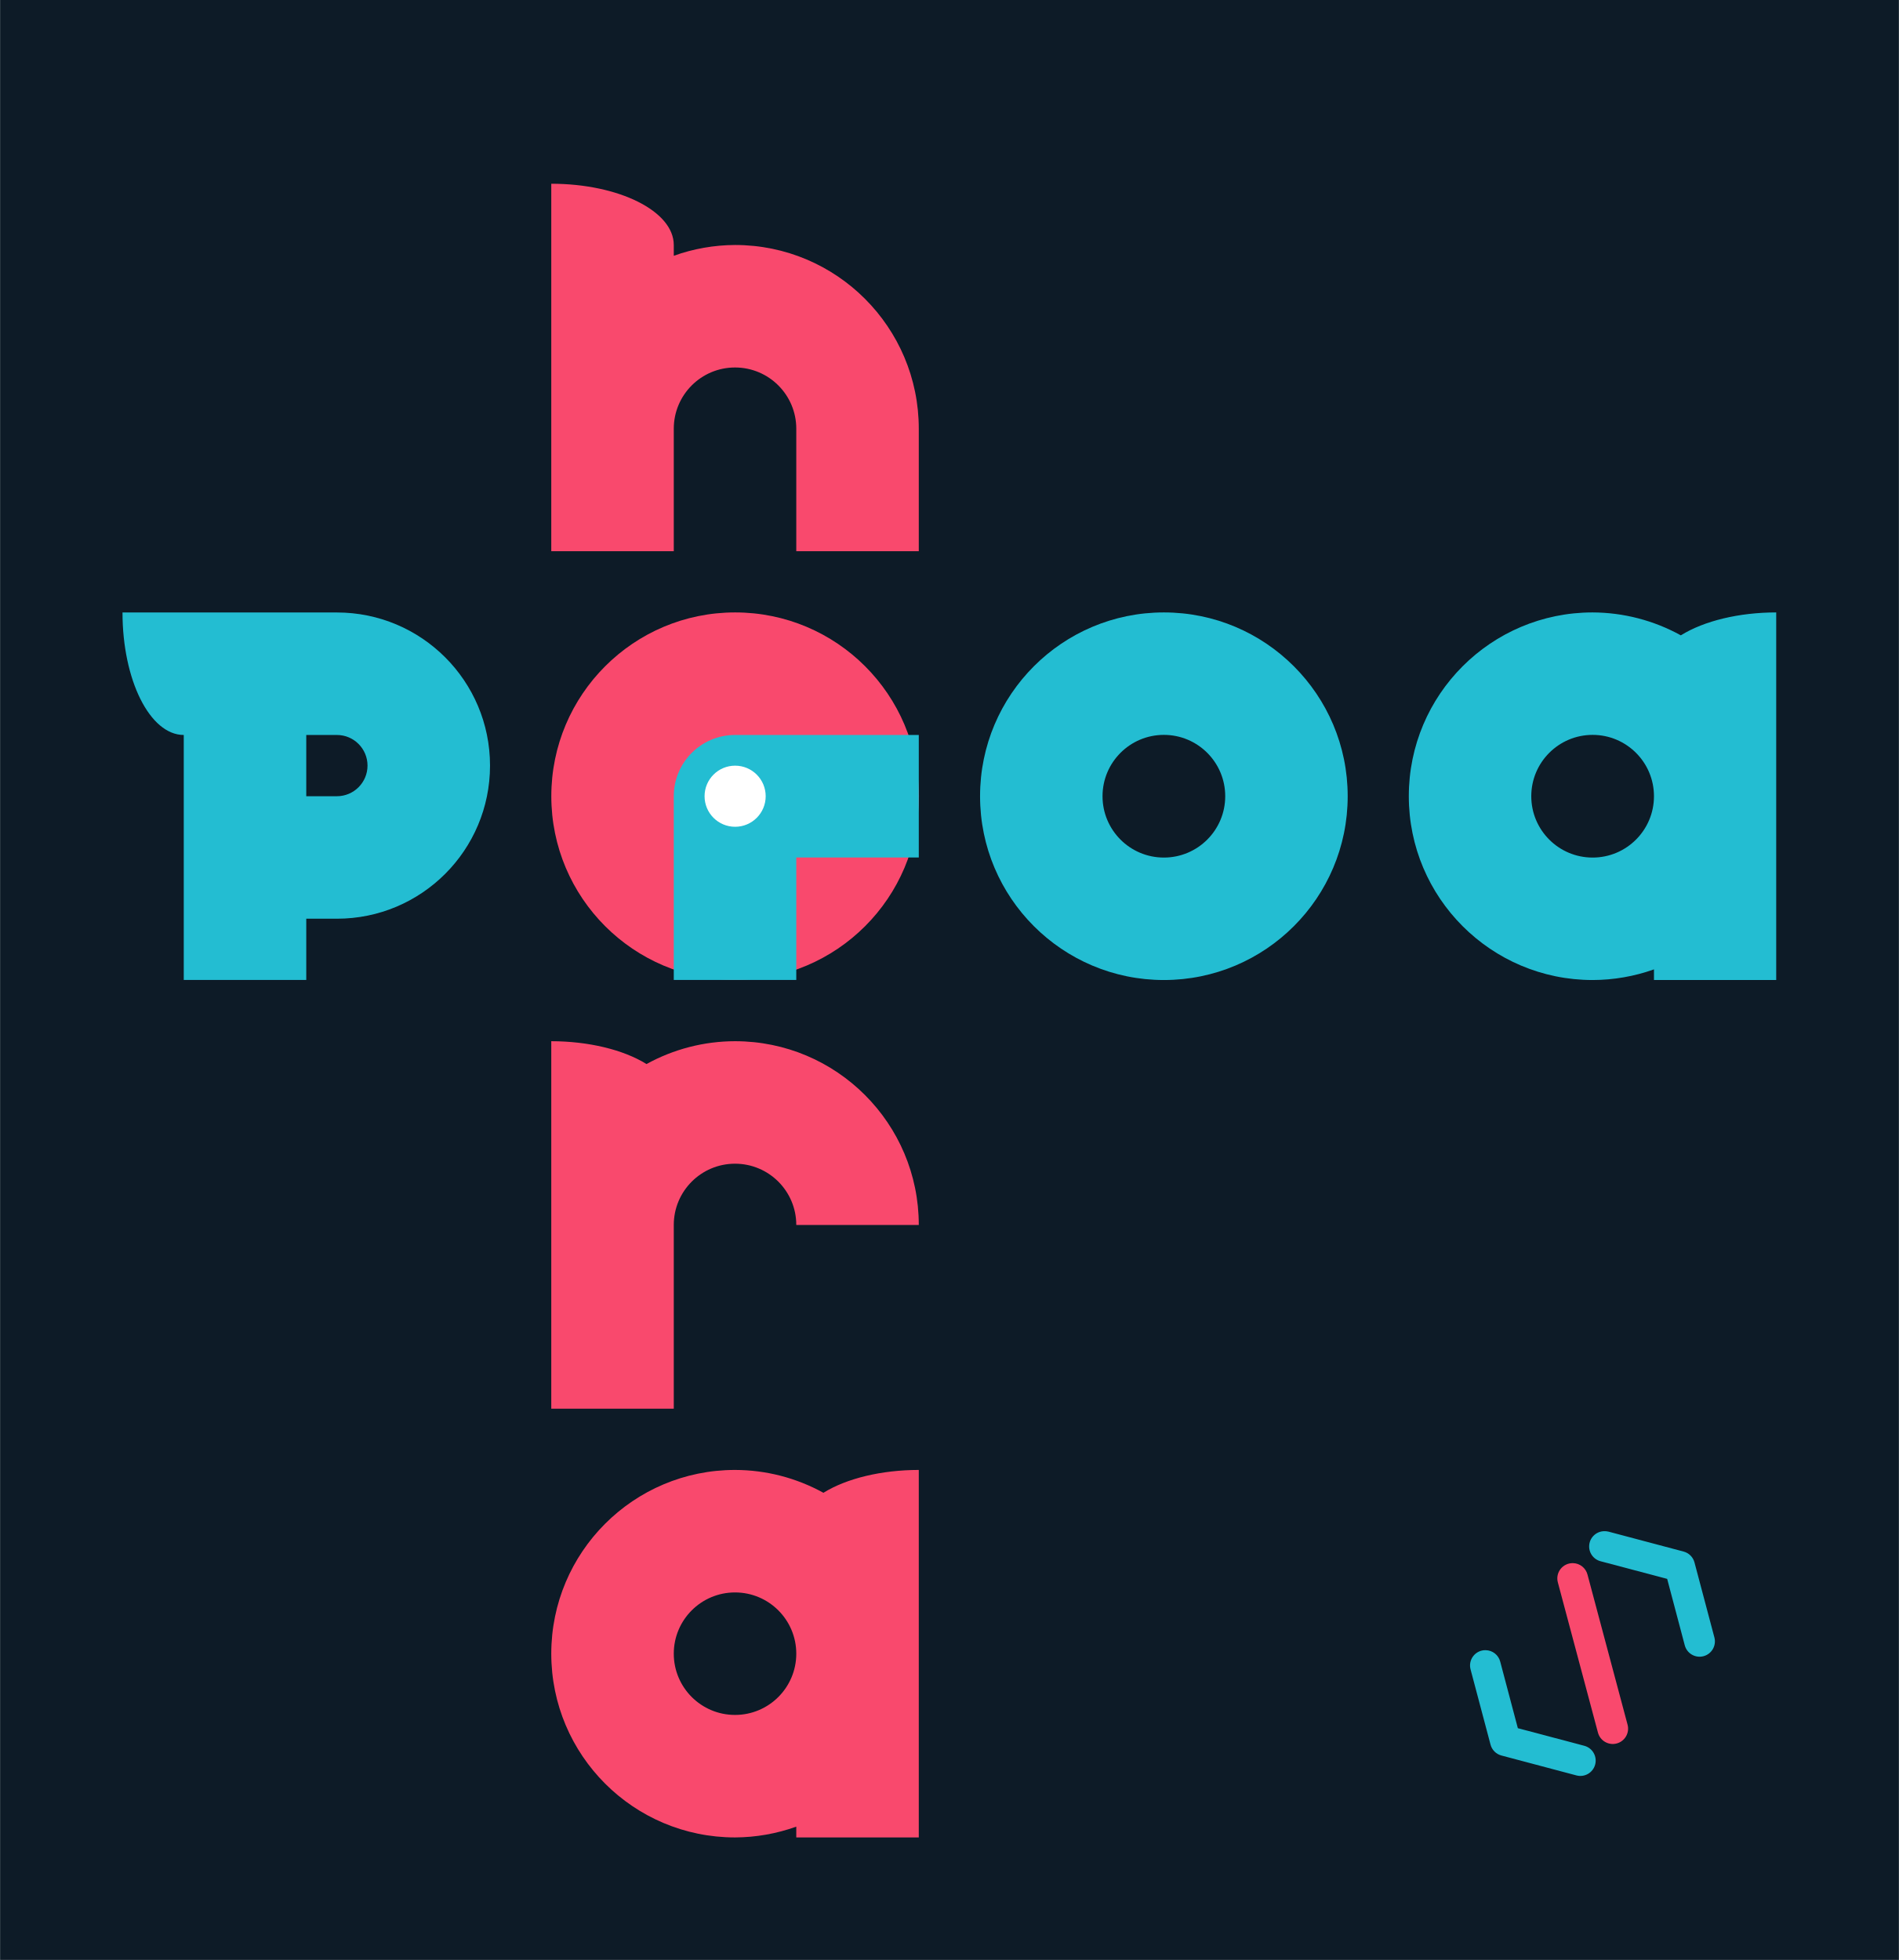
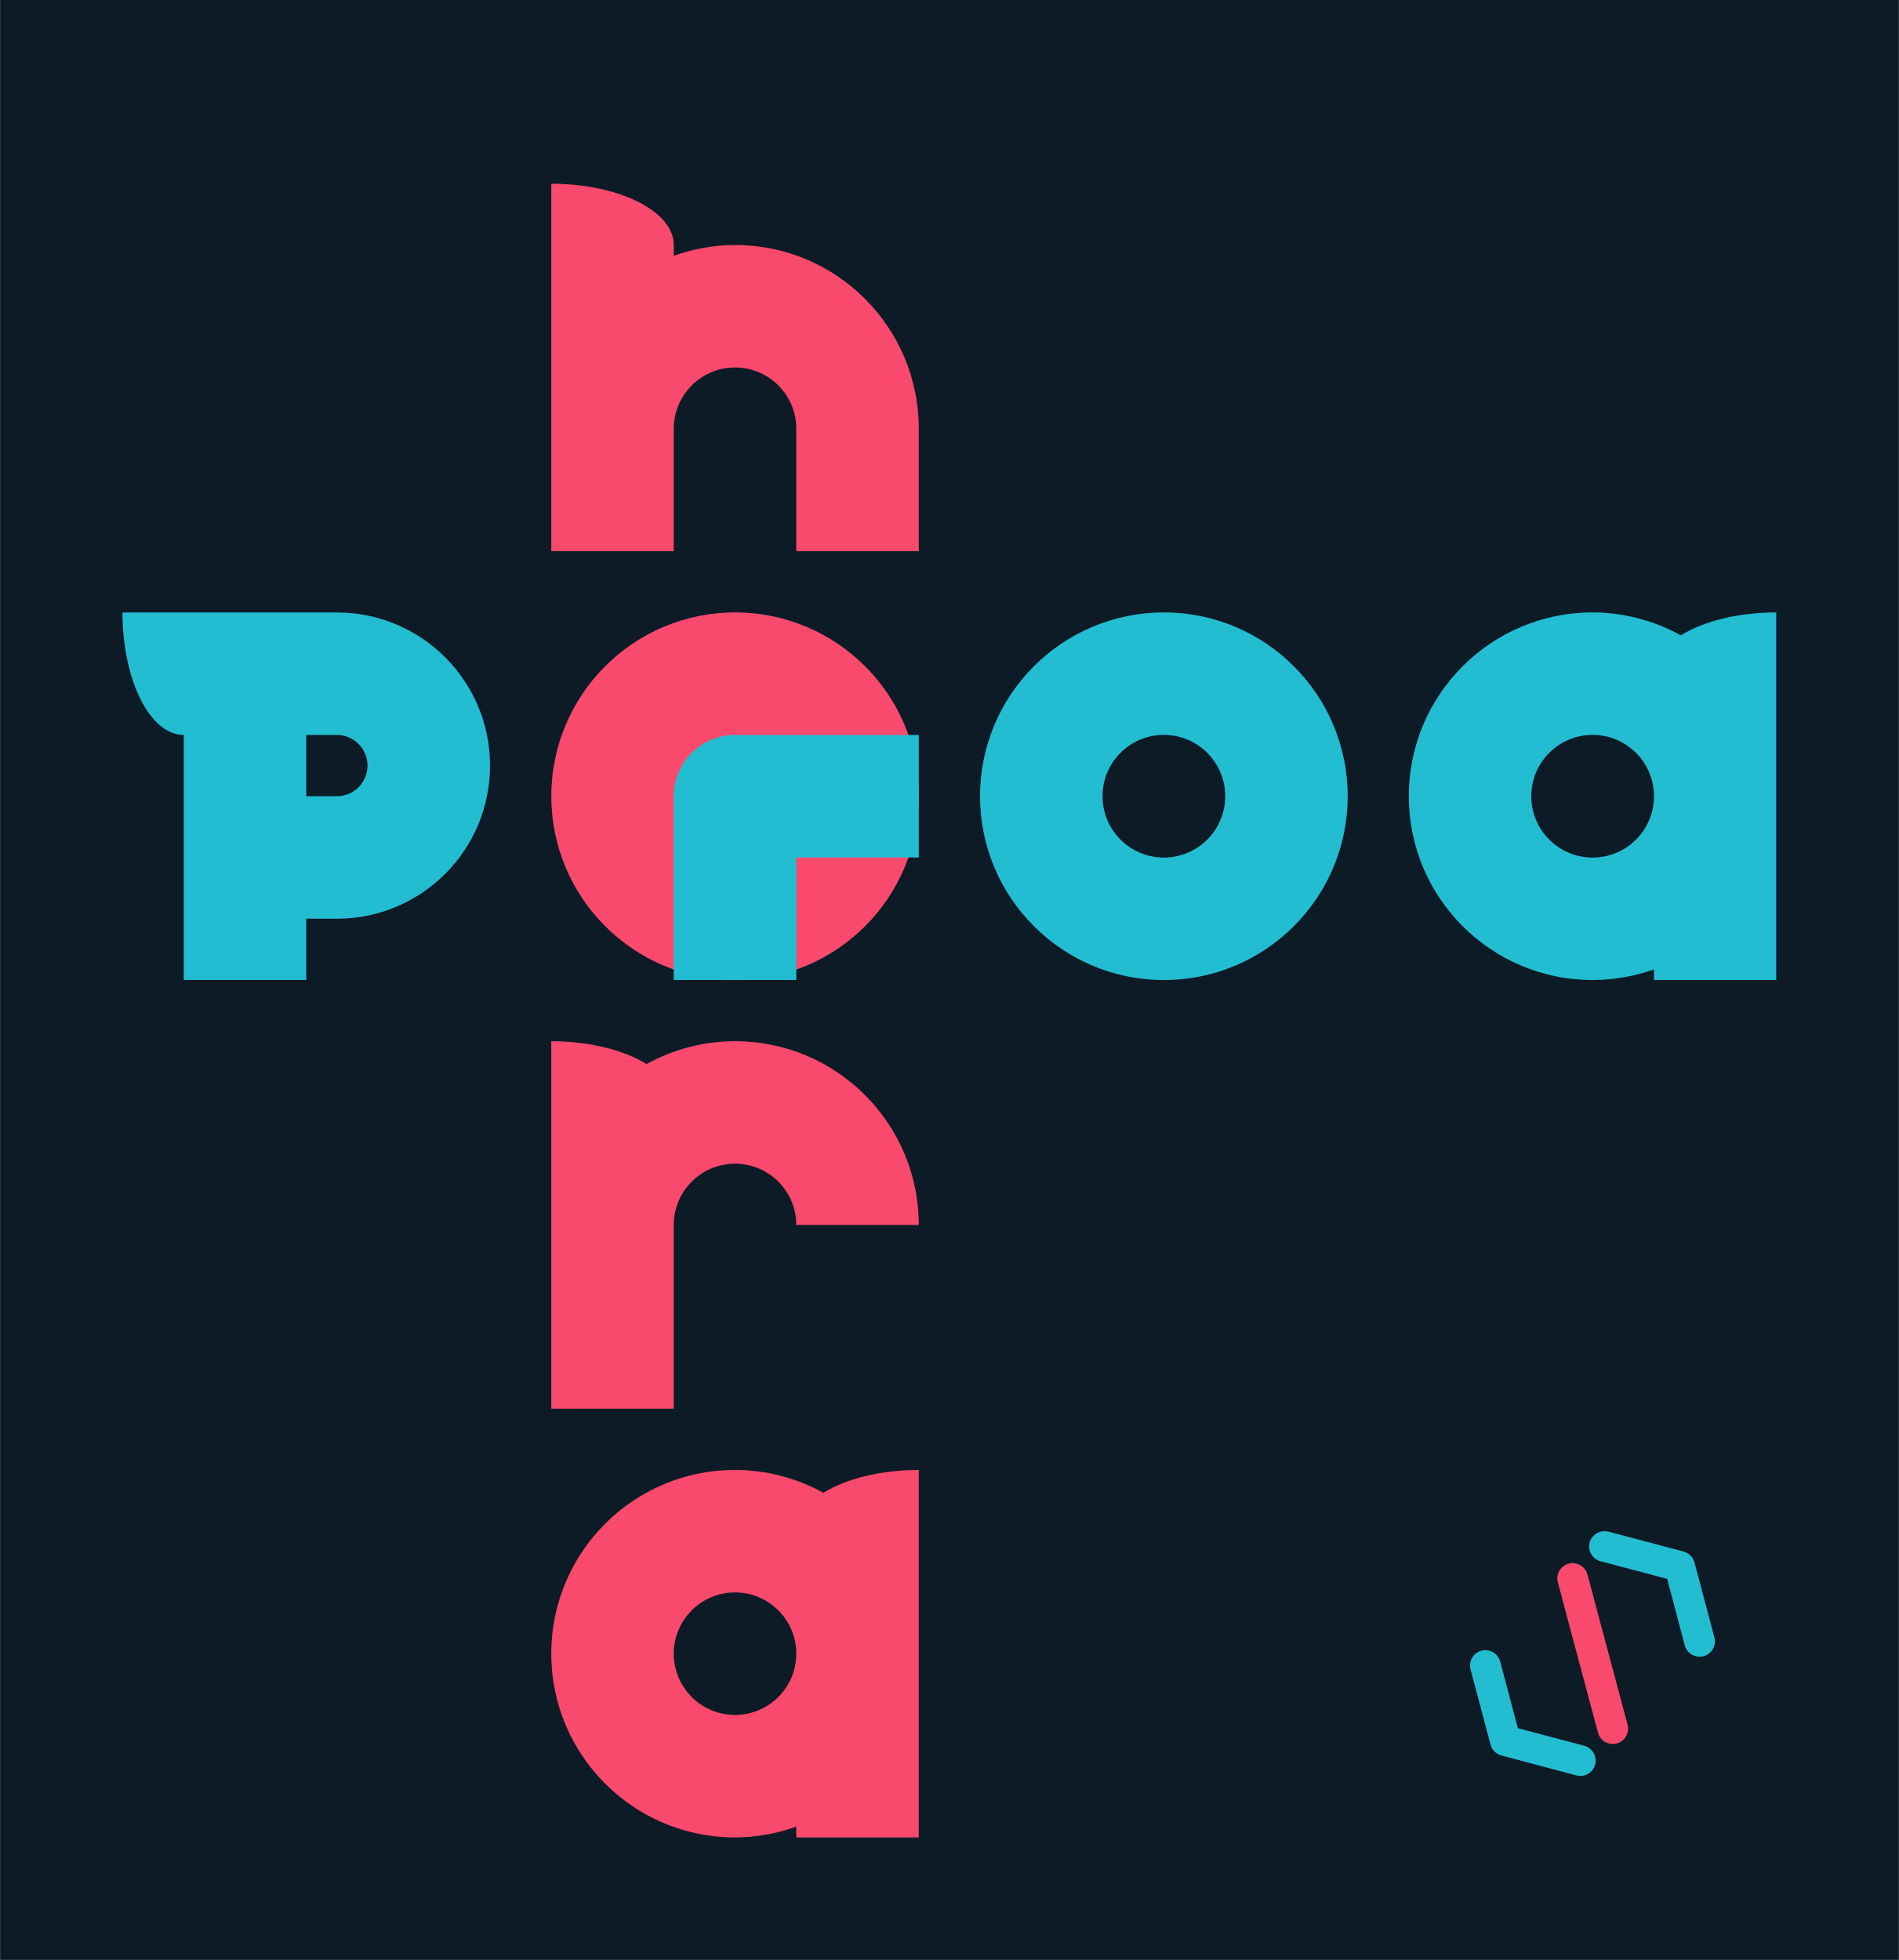
<svg xmlns="http://www.w3.org/2000/svg" width="8.202mm" height="8.467mm" viewBox="0 0 8.202 8.467" version="1.1" id="svg921">
  <defs id="defs915" />
  <g id="layer1" transform="translate(-47.88958,-126.6084)">
    <rect style="opacity:1;fill:#0d1b27;fill-opacity:1;stroke:none;stroke-width:5.292;stroke-linecap:butt;stroke-linejoin:round;stroke-miterlimit:4;stroke-dasharray:none;stroke-opacity:1;paint-order:markers stroke fill" id="rect1596" width="8.202" height="8.467" x="47.89" y="126.608" />
    <path style="opacity:1;fill:#f9496d;fill-opacity:1;stroke:none;stroke-width:20;stroke-linecap:butt;stroke-linejoin:round;stroke-miterlimit:4;stroke-dasharray:none;stroke-opacity:1;paint-order:markers stroke fill" d="M 9 3 L 9 4 L 9 7 L 9 9 L 11 9 L 11 7 A 1 1 0 0 1 12 6 A 1 1 0 0 1 13 7 L 13 9 L 15 9 L 15 7 A 3 3 0 0 0 12 4 A 3 3 0 0 0 11 4.176 L 11 4 A 2 1 0 0 0 9 3 z " transform="matrix(0.2645833,0,0,0.2645833,47.88958,126.6084)" id="rect1511" />
    <path style="opacity:1;fill:#f9496d;fill-opacity:1;stroke:none;stroke-width:20;stroke-linecap:butt;stroke-linejoin:round;stroke-miterlimit:4;stroke-dasharray:none;stroke-opacity:1;paint-order:markers stroke fill" d="m 190,495.52 v 1 1 1 3 h 2 v -2 -1 a 1,1 0 0 1 1,-1 1,1 0 0 1 1,1 h 2 a 3,3 0 0 0 -3,-3 3,3 0 0 0 -1.445,0.373 A 2,1 0 0 0 190,495.52 Z" transform="scale(0.2645833)" id="rect1554" />
    <path style="opacity:1;fill:#23bdd2;fill-opacity:1;stroke:none;stroke-width:20;stroke-linecap:butt;stroke-linejoin:round;stroke-miterlimit:4;stroke-dasharray:none;stroke-opacity:1;paint-order:markers stroke fill" d="M 2 10 A 1 2 0 0 0 3 12 L 3 16 L 5 16 L 5 15 L 5.5 15 C 6.881 15 8 13.881 8 12.5 C 8 11.119 6.881 10 5.5 10 L 5 10 L 3 10 L 2 10 z M 5 12 L 5.5 12 C 5.776 12 6 12.224 6 12.5 C 6 12.776 5.776 13 5.5 13 L 5 13 L 5 12 z " transform="matrix(0.2645833,0,0,0.2645833,47.88958,126.6084)" id="rect1565" />
    <path id="path1590" d="m 52.917,129.254 a 0.794,0.794 0 0 0 -0.794,0.794 0.794,0.794 0 0 0 0.794,0.794 0.794,0.794 0 0 0 0.794,-0.794 0.794,0.794 0 0 0 -0.794,-0.794 z m 0,0.529 a 0.265,0.265 0 0 1 0.265,0.265 0.265,0.265 0 0 1 -0.265,0.265 0.265,0.265 0 0 1 -0.265,-0.265 0.265,0.265 0 0 1 0.265,-0.265 z" style="opacity:1;fill:#23bdd2;fill-opacity:1;stroke:none;stroke-width:5.292;stroke-linecap:butt;stroke-linejoin:round;stroke-miterlimit:4;stroke-dasharray:none;stroke-opacity:1;paint-order:markers stroke fill" />
    <circle style="opacity:1;fill:#f9496d;fill-opacity:1;stroke:none;stroke-width:5.292;stroke-linecap:butt;stroke-linejoin:round;stroke-miterlimit:4;stroke-dasharray:none;stroke-opacity:1;paint-order:markers stroke fill" id="path1600" cx="51.065" cy="130.048" r="0.794" />
    <path style="opacity:1;fill:#23bdd2;fill-opacity:1;stroke:none;stroke-width:20;stroke-linecap:butt;stroke-linejoin:round;stroke-miterlimit:4;stroke-dasharray:none;stroke-opacity:1;paint-order:markers stroke fill" d="m 193,490.52 a 1,1 0 0 0 -1,1 v 3 h 2 v -2 h 2 v -2 z" id="path1598" transform="scale(0.2645833)" />
    <path style="opacity:1;fill:#f9496d;fill-opacity:1;stroke:none;stroke-width:20;stroke-linecap:butt;stroke-linejoin:round;stroke-miterlimit:4;stroke-dasharray:none;stroke-opacity:1;paint-order:markers stroke fill" d="m 193,502.52 a 3,3 0 0 0 -3,3 3,3 0 0 0 3,3 3,3 0 0 0 1,-0.176 v 0.176 h 2 v -3 -2 -1 a 2,1 0 0 0 -1.557,0.373 A 3,3 0 0 0 193,502.52 Z m 0,2 a 1,1 0 0 1 1,1 1,1 0 0 1 -1,1 1,1 0 0 1 -1,-1 1,1 0 0 1 1,-1 z" transform="scale(0.2645833)" id="path1641" />
    <path id="path1656" d="m 54.769,129.254 a 0.794,0.794 0 0 0 -0.794,0.794 0.794,0.794 0 0 0 0.794,0.794 0.794,0.794 0 0 0 0.265,-0.046 v 0.046 H 55.562 v -0.794 -0.529 -0.265 a 0.529,0.265 0 0 0 -0.412,0.099 0.794,0.794 0 0 0 -0.382,-0.099 z m 0,0.529 a 0.265,0.265 0 0 1 0.265,0.265 0.265,0.265 0 0 1 -0.265,0.265 0.265,0.265 0 0 1 -0.265,-0.265 0.265,0.265 0 0 1 0.265,-0.265 z" style="opacity:1;fill:#23bdd2;fill-opacity:1;stroke:none;stroke-width:5.292;stroke-linecap:butt;stroke-linejoin:round;stroke-miterlimit:4;stroke-dasharray:none;stroke-opacity:1;paint-order:markers stroke fill" />
    <path style="color:#000000;font-style:normal;font-variant:normal;font-weight:normal;font-stretch:normal;font-size:medium;line-height:normal;font-family:sans-serif;font-variant-ligatures:normal;font-variant-position:normal;font-variant-caps:normal;font-variant-numeric:normal;font-variant-alternates:normal;font-feature-settings:normal;text-indent:0;text-align:start;text-decoration:none;text-decoration-line:none;text-decoration-style:solid;text-decoration-color:#000000;letter-spacing:normal;word-spacing:normal;text-transform:none;writing-mode:lr-tb;direction:ltr;text-orientation:mixed;dominant-baseline:auto;baseline-shift:baseline;text-anchor:start;white-space:normal;shape-padding:0;clip-rule:nonzero;display:inline;overflow:visible;visibility:visible;opacity:1;isolation:auto;mix-blend-mode:normal;color-interpolation:sRGB;color-interpolation-filters:linearRGB;solid-color:#000000;solid-opacity:1;vector-effect:none;fill:#23bdd2;fill-opacity:1;fill-rule:nonzero;stroke:none;stroke-width:5;stroke-linecap:round;stroke-linejoin:round;stroke-miterlimit:4;stroke-dasharray:none;stroke-dashoffset:0;stroke-opacity:1;color-rendering:auto;image-rendering:auto;shape-rendering:auto;text-rendering:auto;enable-background:accumulate" d="m 54.818,133.223 a 0.066,0.066 0 0 0 -0.014,0.13 l 0.287,0.076 0.076,0.287 a 0.066,0.066 0 1 0 0.128,-0.034 l -0.086,-0.324 a 0.066,0.066 0 0 0 -0.047,-0.047 l -0.324,-0.086 a 0.066,0.066 0 0 0 -0.02,-0.002 z" id="path1680" />
    <path style="color:#000000;font-style:normal;font-variant:normal;font-weight:normal;font-stretch:normal;font-size:medium;line-height:normal;font-family:sans-serif;font-variant-ligatures:normal;font-variant-position:normal;font-variant-caps:normal;font-variant-numeric:normal;font-variant-alternates:normal;font-feature-settings:normal;text-indent:0;text-align:start;text-decoration:none;text-decoration-line:none;text-decoration-style:solid;text-decoration-color:#000000;letter-spacing:normal;word-spacing:normal;text-transform:none;writing-mode:lr-tb;direction:ltr;text-orientation:mixed;dominant-baseline:auto;baseline-shift:baseline;text-anchor:start;white-space:normal;shape-padding:0;clip-rule:nonzero;display:inline;overflow:visible;visibility:visible;opacity:1;isolation:auto;mix-blend-mode:normal;color-interpolation:sRGB;color-interpolation-filters:linearRGB;solid-color:#000000;solid-opacity:1;vector-effect:none;fill:#f9496d;fill-opacity:1;fill-rule:nonzero;stroke:none;stroke-width:5;stroke-linecap:round;stroke-linejoin:round;stroke-miterlimit:4;stroke-dasharray:none;stroke-dashoffset:0;stroke-opacity:1;color-rendering:auto;image-rendering:auto;shape-rendering:auto;text-rendering:auto;enable-background:accumulate" d="m 54.684,133.361 a 0.066,0.066 0 0 0 -0.065,0.084 l 0.173,0.648 a 0.066,0.066 0 1 0 0.128,-0.034 l -0.173,-0.648 a 0.066,0.066 0 0 0 -0.063,-0.05 z" id="path1678" />
    <path style="color:#000000;font-style:normal;font-variant:normal;font-weight:normal;font-stretch:normal;font-size:medium;line-height:normal;font-family:sans-serif;font-variant-ligatures:normal;font-variant-position:normal;font-variant-caps:normal;font-variant-numeric:normal;font-variant-alternates:normal;font-feature-settings:normal;text-indent:0;text-align:start;text-decoration:none;text-decoration-line:none;text-decoration-style:solid;text-decoration-color:#000000;letter-spacing:normal;word-spacing:normal;text-transform:none;writing-mode:lr-tb;direction:ltr;text-orientation:mixed;dominant-baseline:auto;baseline-shift:baseline;text-anchor:start;white-space:normal;shape-padding:0;clip-rule:nonzero;display:inline;overflow:visible;visibility:visible;opacity:1;isolation:auto;mix-blend-mode:normal;color-interpolation:sRGB;color-interpolation-filters:linearRGB;solid-color:#000000;solid-opacity:1;vector-effect:none;fill:#23bdd2;fill-opacity:1;fill-rule:nonzero;stroke:none;stroke-width:5;stroke-linecap:round;stroke-linejoin:round;stroke-miterlimit:4;stroke-dasharray:none;stroke-dashoffset:0;stroke-opacity:1;color-rendering:auto;image-rendering:auto;shape-rendering:auto;text-rendering:auto;enable-background:accumulate" d="m 54.307,133.737 a 0.066,0.066 0 0 0 -0.065,0.084 l 0.086,0.324 a 0.066,0.066 0 0 0 0.047,0.047 l 0.324,0.086 a 0.066,0.066 0 1 0 0.034,-0.128 l -0.287,-0.076 -0.076,-0.287 a 0.066,0.066 0 0 0 -0.063,-0.05 z" id="rect817" />
    <path style="opacity:1;fill:#0d1b27;fill-opacity:1;stroke:none;stroke-width:5.292;stroke-linecap:butt;stroke-linejoin:round;stroke-miterlimit:4;stroke-dasharray:none;stroke-opacity:1;paint-order:markers stroke fill" d="m 57.679,126.608 a 1.323,1.323 0 0 0 -1.323,1.323 1.323,1.323 0 0 0 1.323,1.323 1.323,1.323 0 0 0 1.323,-1.323 1.323,1.323 0 0 0 -1.323,-1.323 z" id="rect1726" />
    <circle style="opacity:1;fill:#f9496d;fill-opacity:1;stroke:none;stroke-width:5.292;stroke-linecap:butt;stroke-linejoin:round;stroke-miterlimit:4;stroke-dasharray:none;stroke-opacity:1;paint-order:markers stroke fill" id="path1600-3" cx="57.679" cy="127.931" r="0.794" />
    <path style="opacity:1;fill:#23bdd2;fill-opacity:1;stroke:none;stroke-width:5.292;stroke-linecap:butt;stroke-linejoin:round;stroke-miterlimit:4;stroke-dasharray:none;stroke-opacity:1;paint-order:markers stroke fill" d="m 57.679,127.667 a 0.265,0.265 0 0 0 -0.265,0.265 v 0.794 h 0.529 v -0.529 h 0.529 v -0.529 z" id="path1598-6" />
-     <circle style="opacity:1;fill:#ffffff;fill-opacity:1;stroke:none;stroke-width:0.265;stroke-linecap:butt;stroke-linejoin:round;stroke-miterlimit:4;stroke-dasharray:none;stroke-opacity:1;paint-order:markers stroke fill" id="path1421" cx="51.065" cy="130.048" r="0.132" />
-     <circle r="0.132" cy="127.931" cx="57.679" id="circle1423" style="opacity:1;fill:#ffffff;fill-opacity:1;stroke:none;stroke-width:0.265;stroke-linecap:butt;stroke-linejoin:round;stroke-miterlimit:4;stroke-dasharray:none;stroke-opacity:1;paint-order:markers stroke fill" />
    <path id="path850" d="m 50.271,136.398 v 0.265 0.794 0.529 h 0.529 v -0.529 a 0.265,0.265 0 0 1 0.265,-0.265 0.265,0.265 0 0 1 0.265,0.265 v 0.529 h 0.529 v -0.529 a 0.794,0.794 0 0 0 -0.794,-0.794 0.794,0.794 0 0 0 -0.265,0.046 v -0.046 a 0.529,0.265 0 0 0 -0.529,-0.265 z" style="opacity:1;fill:#b3b3b3;fill-opacity:1;stroke:none;stroke-width:5.292;stroke-linecap:butt;stroke-linejoin:round;stroke-miterlimit:4;stroke-dasharray:none;stroke-opacity:1;paint-order:markers stroke fill" />
    <path id="path852" d="m 50.271,140.102 v 0.265 0.265 0.265 0.794 h 0.529 v -0.529 -0.265 a 0.265,0.265 0 0 1 0.265,-0.265 0.265,0.265 0 0 1 0.265,0.265 h 0.529 a 0.794,0.794 0 0 0 -0.794,-0.794 0.794,0.794 0 0 0 -0.382,0.099 0.529,0.265 0 0 0 -0.411,-0.099 z" style="opacity:1;fill:#b3b3b3;fill-opacity:1;stroke:none;stroke-width:5.292;stroke-linecap:butt;stroke-linejoin:round;stroke-miterlimit:4;stroke-dasharray:none;stroke-opacity:1;paint-order:markers stroke fill" />
    <path id="path854" d="m 48.419,138.25 a 0.265,0.529 0 0 0 0.265,0.529 v 1.058 h 0.529 v -0.265 h 0.132 c 0.365,0 0.661,-0.296 0.661,-0.661 1e-6,-0.365 -0.296,-0.661 -0.661,-0.661 h -0.132 -0.529 z m 0.794,0.529 h 0.132 c 0.073,0 0.132,0.059 0.132,0.132 -10e-7,0.073 -0.059,0.132 -0.132,0.132 h -0.132 z" style="opacity:1;fill:#000000;fill-opacity:1;stroke:none;stroke-width:5.292;stroke-linecap:butt;stroke-linejoin:round;stroke-miterlimit:4;stroke-dasharray:none;stroke-opacity:1;paint-order:markers stroke fill" />
    <path style="opacity:1;fill:#000000;fill-opacity:1;stroke:none;stroke-width:5.292;stroke-linecap:butt;stroke-linejoin:round;stroke-miterlimit:4;stroke-dasharray:none;stroke-opacity:1;paint-order:markers stroke fill" d="m 52.917,138.25 a 0.794,0.794 0 0 0 -0.794,0.794 0.794,0.794 0 0 0 0.794,0.794 0.794,0.794 0 0 0 0.794,-0.794 0.794,0.794 0 0 0 -0.794,-0.794 z m 0,0.529 a 0.265,0.265 0 0 1 0.265,0.265 0.265,0.265 0 0 1 -0.265,0.265 0.265,0.265 0 0 1 -0.265,-0.265 0.265,0.265 0 0 1 0.265,-0.265 z" id="path856" />
    <path id="path862" d="m 51.065,141.954 a 0.794,0.794 0 0 0 -0.794,0.794 0.794,0.794 0 0 0 0.794,0.794 0.794,0.794 0 0 0 0.265,-0.046 v 0.046 h 0.529 v -0.794 -0.529 -0.265 a 0.529,0.265 0 0 0 -0.412,0.099 0.794,0.794 0 0 0 -0.382,-0.099 z m 0,0.529 a 0.265,0.265 0 0 1 0.265,0.265 0.265,0.265 0 0 1 -0.265,0.265 0.265,0.265 0 0 1 -0.265,-0.265 0.265,0.265 0 0 1 0.265,-0.265 z" style="opacity:1;fill:#b3b3b3;fill-opacity:1;stroke:none;stroke-width:5.292;stroke-linecap:butt;stroke-linejoin:round;stroke-miterlimit:4;stroke-dasharray:none;stroke-opacity:1;paint-order:markers stroke fill" />
    <path style="opacity:1;fill:#000000;fill-opacity:1;stroke:none;stroke-width:5.292;stroke-linecap:butt;stroke-linejoin:round;stroke-miterlimit:4;stroke-dasharray:none;stroke-opacity:1;paint-order:markers stroke fill" d="m 54.769,138.25 a 0.794,0.794 0 0 0 -0.794,0.794 0.794,0.794 0 0 0 0.794,0.794 0.794,0.794 0 0 0 0.265,-0.046 v 0.046 H 55.562 v -0.794 -0.529 -0.265 a 0.529,0.265 0 0 0 -0.412,0.099 0.794,0.794 0 0 0 -0.382,-0.099 z m 0,0.529 a 0.265,0.265 0 0 1 0.265,0.265 0.265,0.265 0 0 1 -0.265,0.265 0.265,0.265 0 0 1 -0.265,-0.265 0.265,0.265 0 0 1 0.265,-0.265 z" id="path864" />
    <path id="path866" d="m 54.818,142.219 a 0.066,0.066 0 0 0 -0.014,0.13 l 0.287,0.076 0.076,0.287 a 0.066,0.066 0 1 0 0.128,-0.034 l -0.086,-0.324 a 0.066,0.066 0 0 0 -0.047,-0.047 l -0.324,-0.086 a 0.066,0.066 0 0 0 -0.02,-0.002 z" style="color:#000000;font-style:normal;font-variant:normal;font-weight:normal;font-stretch:normal;font-size:medium;line-height:normal;font-family:sans-serif;font-variant-ligatures:normal;font-variant-position:normal;font-variant-caps:normal;font-variant-numeric:normal;font-variant-alternates:normal;font-feature-settings:normal;text-indent:0;text-align:start;text-decoration:none;text-decoration-line:none;text-decoration-style:solid;text-decoration-color:#000000;letter-spacing:normal;word-spacing:normal;text-transform:none;writing-mode:lr-tb;direction:ltr;text-orientation:mixed;dominant-baseline:auto;baseline-shift:baseline;text-anchor:start;white-space:normal;shape-padding:0;clip-rule:nonzero;display:inline;overflow:visible;visibility:visible;opacity:1;isolation:auto;mix-blend-mode:normal;color-interpolation:sRGB;color-interpolation-filters:linearRGB;solid-color:#000000;solid-opacity:1;vector-effect:none;fill:#000000;fill-opacity:1;fill-rule:nonzero;stroke:none;stroke-width:5;stroke-linecap:round;stroke-linejoin:round;stroke-miterlimit:4;stroke-dasharray:none;stroke-dashoffset:0;stroke-opacity:1;color-rendering:auto;image-rendering:auto;shape-rendering:auto;text-rendering:auto;enable-background:accumulate" />
    <path id="path868" d="m 54.684,142.357 a 0.066,0.066 0 0 0 -0.065,0.084 l 0.173,0.648 a 0.066,0.066 0 1 0 0.128,-0.034 l -0.173,-0.648 a 0.066,0.066 0 0 0 -0.063,-0.05 z" style="color:#000000;font-style:normal;font-variant:normal;font-weight:normal;font-stretch:normal;font-size:medium;line-height:normal;font-family:sans-serif;font-variant-ligatures:normal;font-variant-position:normal;font-variant-caps:normal;font-variant-numeric:normal;font-variant-alternates:normal;font-feature-settings:normal;text-indent:0;text-align:start;text-decoration:none;text-decoration-line:none;text-decoration-style:solid;text-decoration-color:#000000;letter-spacing:normal;word-spacing:normal;text-transform:none;writing-mode:lr-tb;direction:ltr;text-orientation:mixed;dominant-baseline:auto;baseline-shift:baseline;text-anchor:start;white-space:normal;shape-padding:0;clip-rule:nonzero;display:inline;overflow:visible;visibility:visible;opacity:1;isolation:auto;mix-blend-mode:normal;color-interpolation:sRGB;color-interpolation-filters:linearRGB;solid-color:#000000;solid-opacity:1;vector-effect:none;fill:#b3b3b3;fill-opacity:1;fill-rule:nonzero;stroke:none;stroke-width:5;stroke-linecap:round;stroke-linejoin:round;stroke-miterlimit:4;stroke-dasharray:none;stroke-dashoffset:0;stroke-opacity:1;color-rendering:auto;image-rendering:auto;shape-rendering:auto;text-rendering:auto;enable-background:accumulate" />
    <path id="path870" d="m 54.307,142.733 a 0.066,0.066 0 0 0 -0.065,0.084 l 0.086,0.324 a 0.066,0.066 0 0 0 0.047,0.047 l 0.324,0.086 a 0.066,0.066 0 1 0 0.034,-0.128 l -0.287,-0.076 -0.076,-0.287 a 0.066,0.066 0 0 0 -0.063,-0.05 z" style="color:#000000;font-style:normal;font-variant:normal;font-weight:normal;font-stretch:normal;font-size:medium;line-height:normal;font-family:sans-serif;font-variant-ligatures:normal;font-variant-position:normal;font-variant-caps:normal;font-variant-numeric:normal;font-variant-alternates:normal;font-feature-settings:normal;text-indent:0;text-align:start;text-decoration:none;text-decoration-line:none;text-decoration-style:solid;text-decoration-color:#000000;letter-spacing:normal;word-spacing:normal;text-transform:none;writing-mode:lr-tb;direction:ltr;text-orientation:mixed;dominant-baseline:auto;baseline-shift:baseline;text-anchor:start;white-space:normal;shape-padding:0;clip-rule:nonzero;display:inline;overflow:visible;visibility:visible;opacity:1;isolation:auto;mix-blend-mode:normal;color-interpolation:sRGB;color-interpolation-filters:linearRGB;solid-color:#000000;solid-opacity:1;vector-effect:none;fill:#000000;fill-opacity:1;fill-rule:nonzero;stroke:none;stroke-width:5;stroke-linecap:round;stroke-linejoin:round;stroke-miterlimit:4;stroke-dasharray:none;stroke-dashoffset:0;stroke-opacity:1;color-rendering:auto;image-rendering:auto;shape-rendering:auto;text-rendering:auto;enable-background:accumulate" />
    <circle r="0.794" cy="139.044" cx="51.065" id="circle883" style="opacity:1;fill:#b3b3b3;fill-opacity:1;stroke:none;stroke-width:5.292;stroke-linecap:butt;stroke-linejoin:round;stroke-miterlimit:4;stroke-dasharray:none;stroke-opacity:1;paint-order:markers stroke fill" />
    <path id="path885" d="m 51.065,138.779 a 0.265,0.265 0 0 0 -0.265,0.265 v 0.794 h 0.529 v -0.529 h 0.529 v -0.529 z" style="opacity:1;fill:#000000;fill-opacity:1;stroke:none;stroke-width:5.292;stroke-linecap:butt;stroke-linejoin:round;stroke-miterlimit:4;stroke-dasharray:none;stroke-opacity:1;paint-order:markers stroke fill" />
-     <circle r="0.132" cy="139.044" cx="51.065" id="circle887" style="opacity:1;fill:#ffffff;fill-opacity:1;stroke:none;stroke-width:0.265;stroke-linecap:butt;stroke-linejoin:round;stroke-miterlimit:4;stroke-dasharray:none;stroke-opacity:1;paint-order:markers stroke fill" />
  </g>
</svg>
